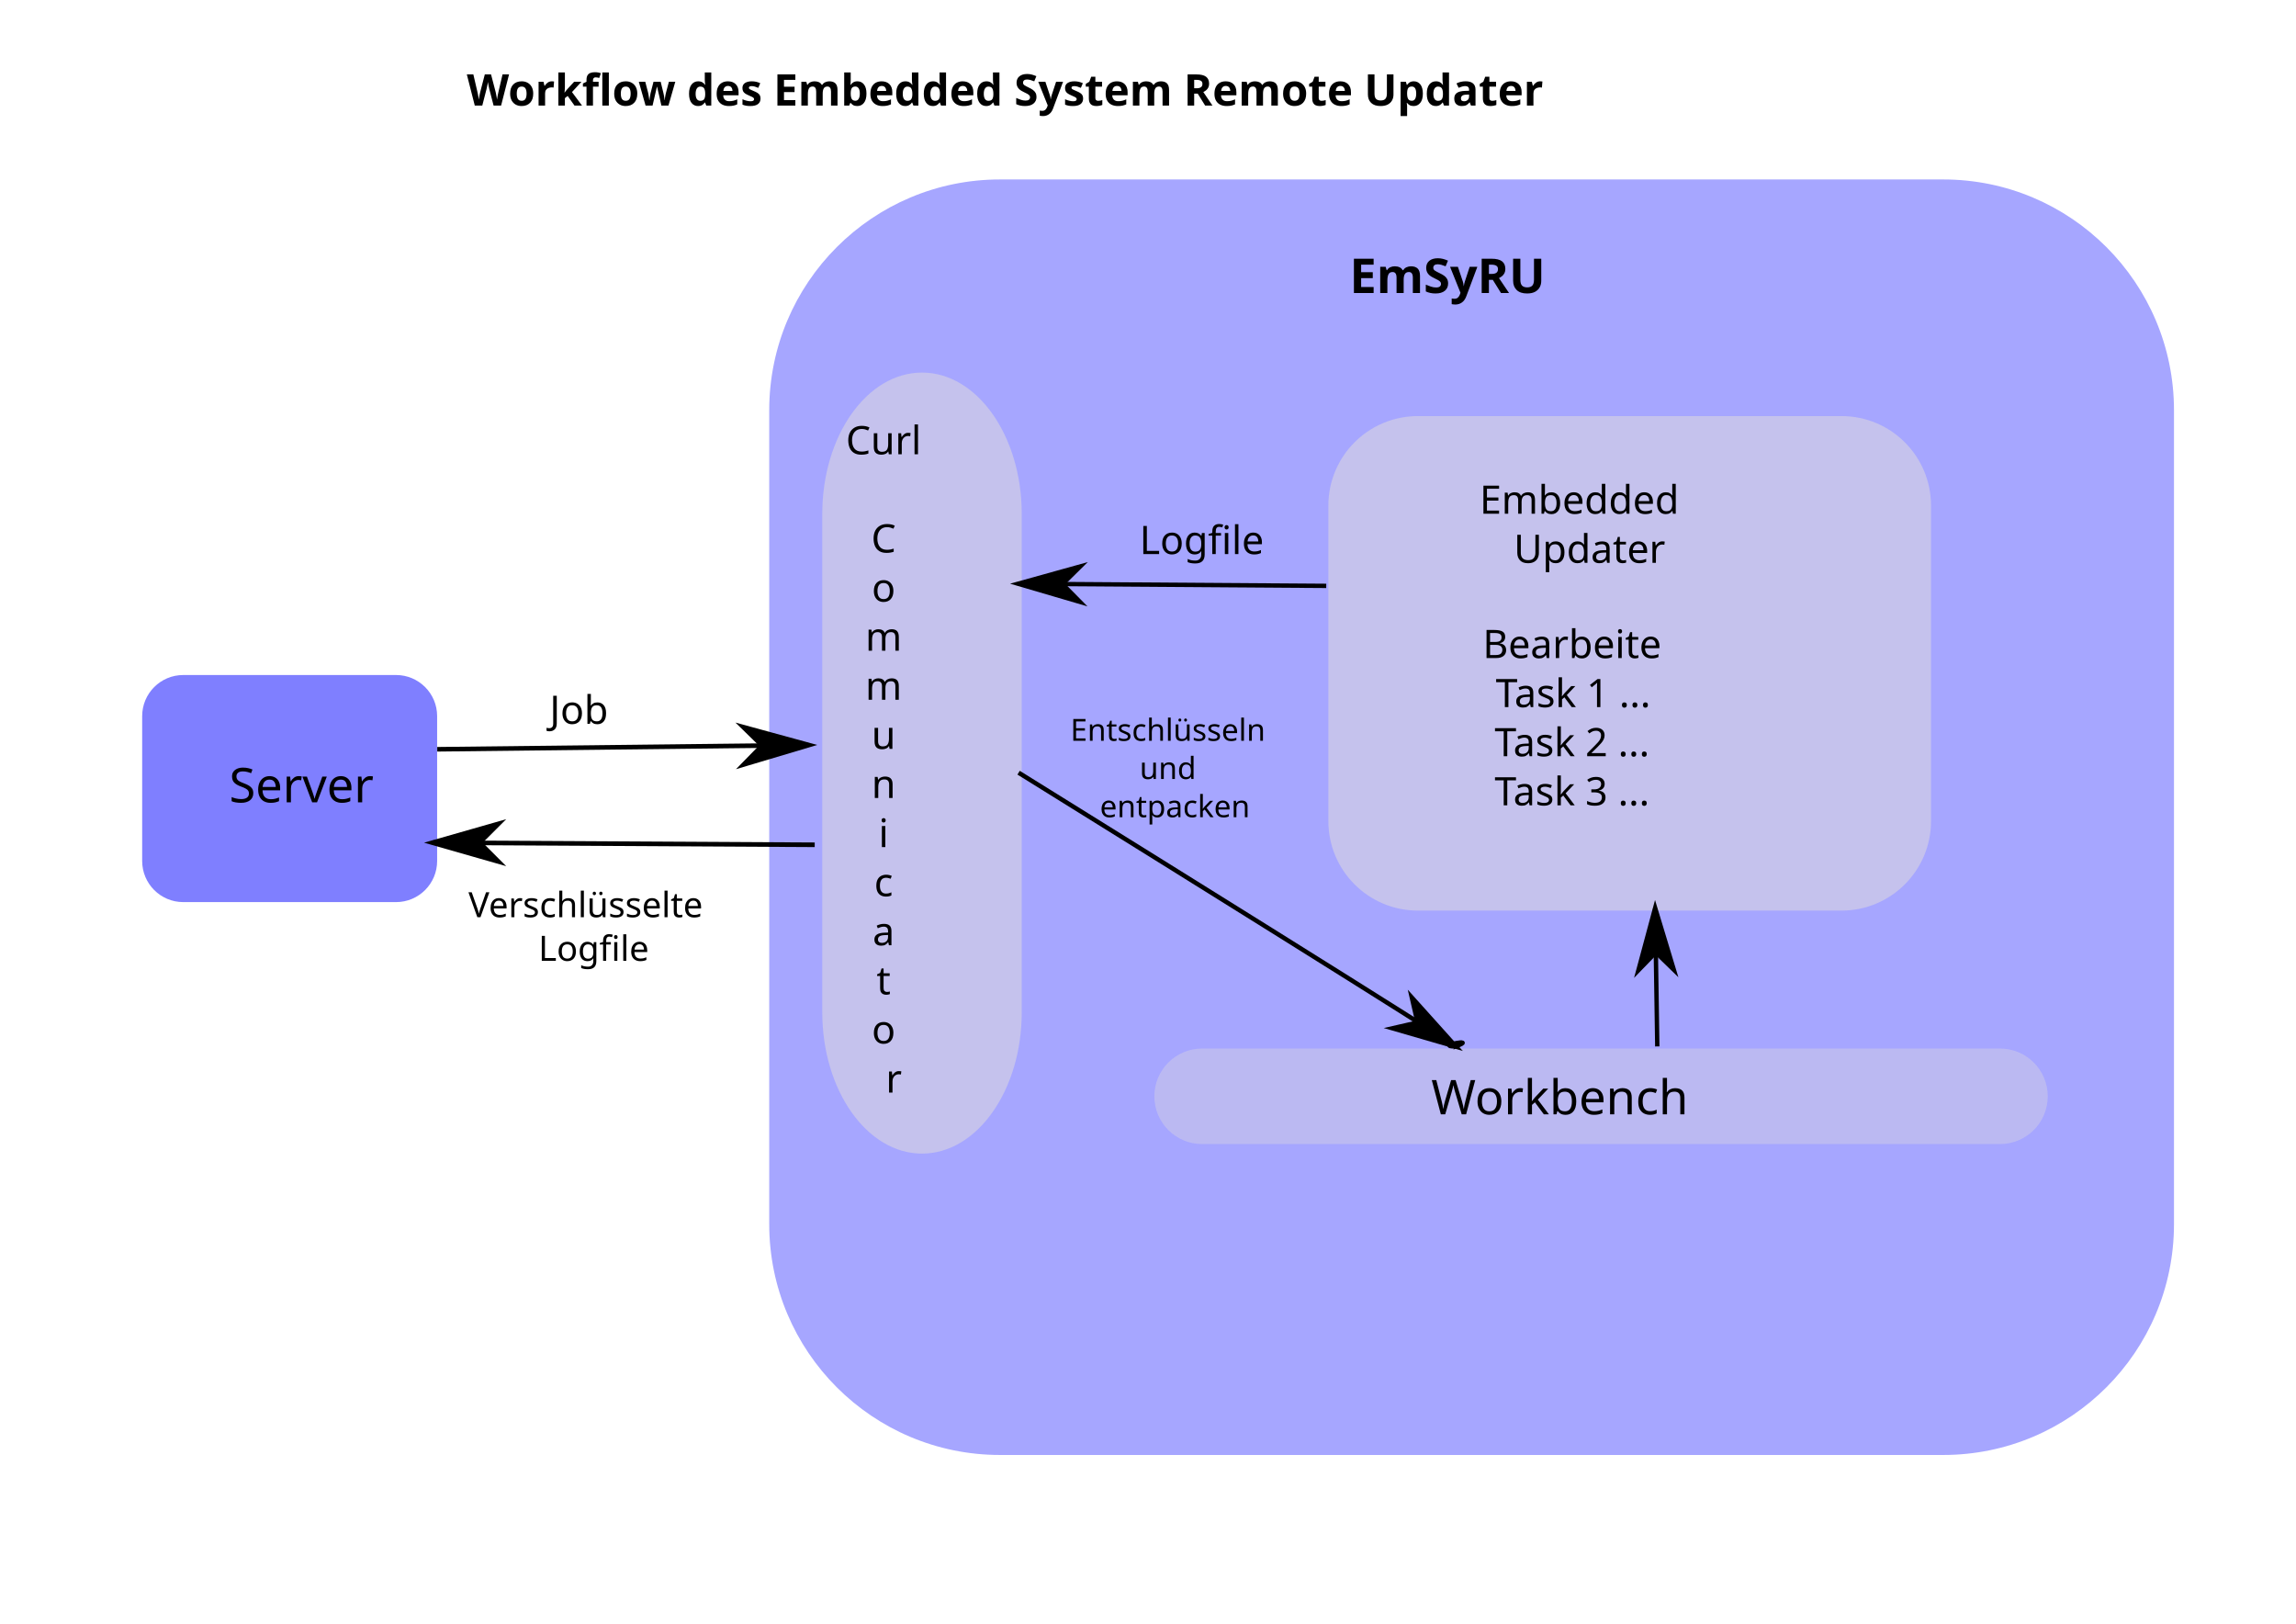
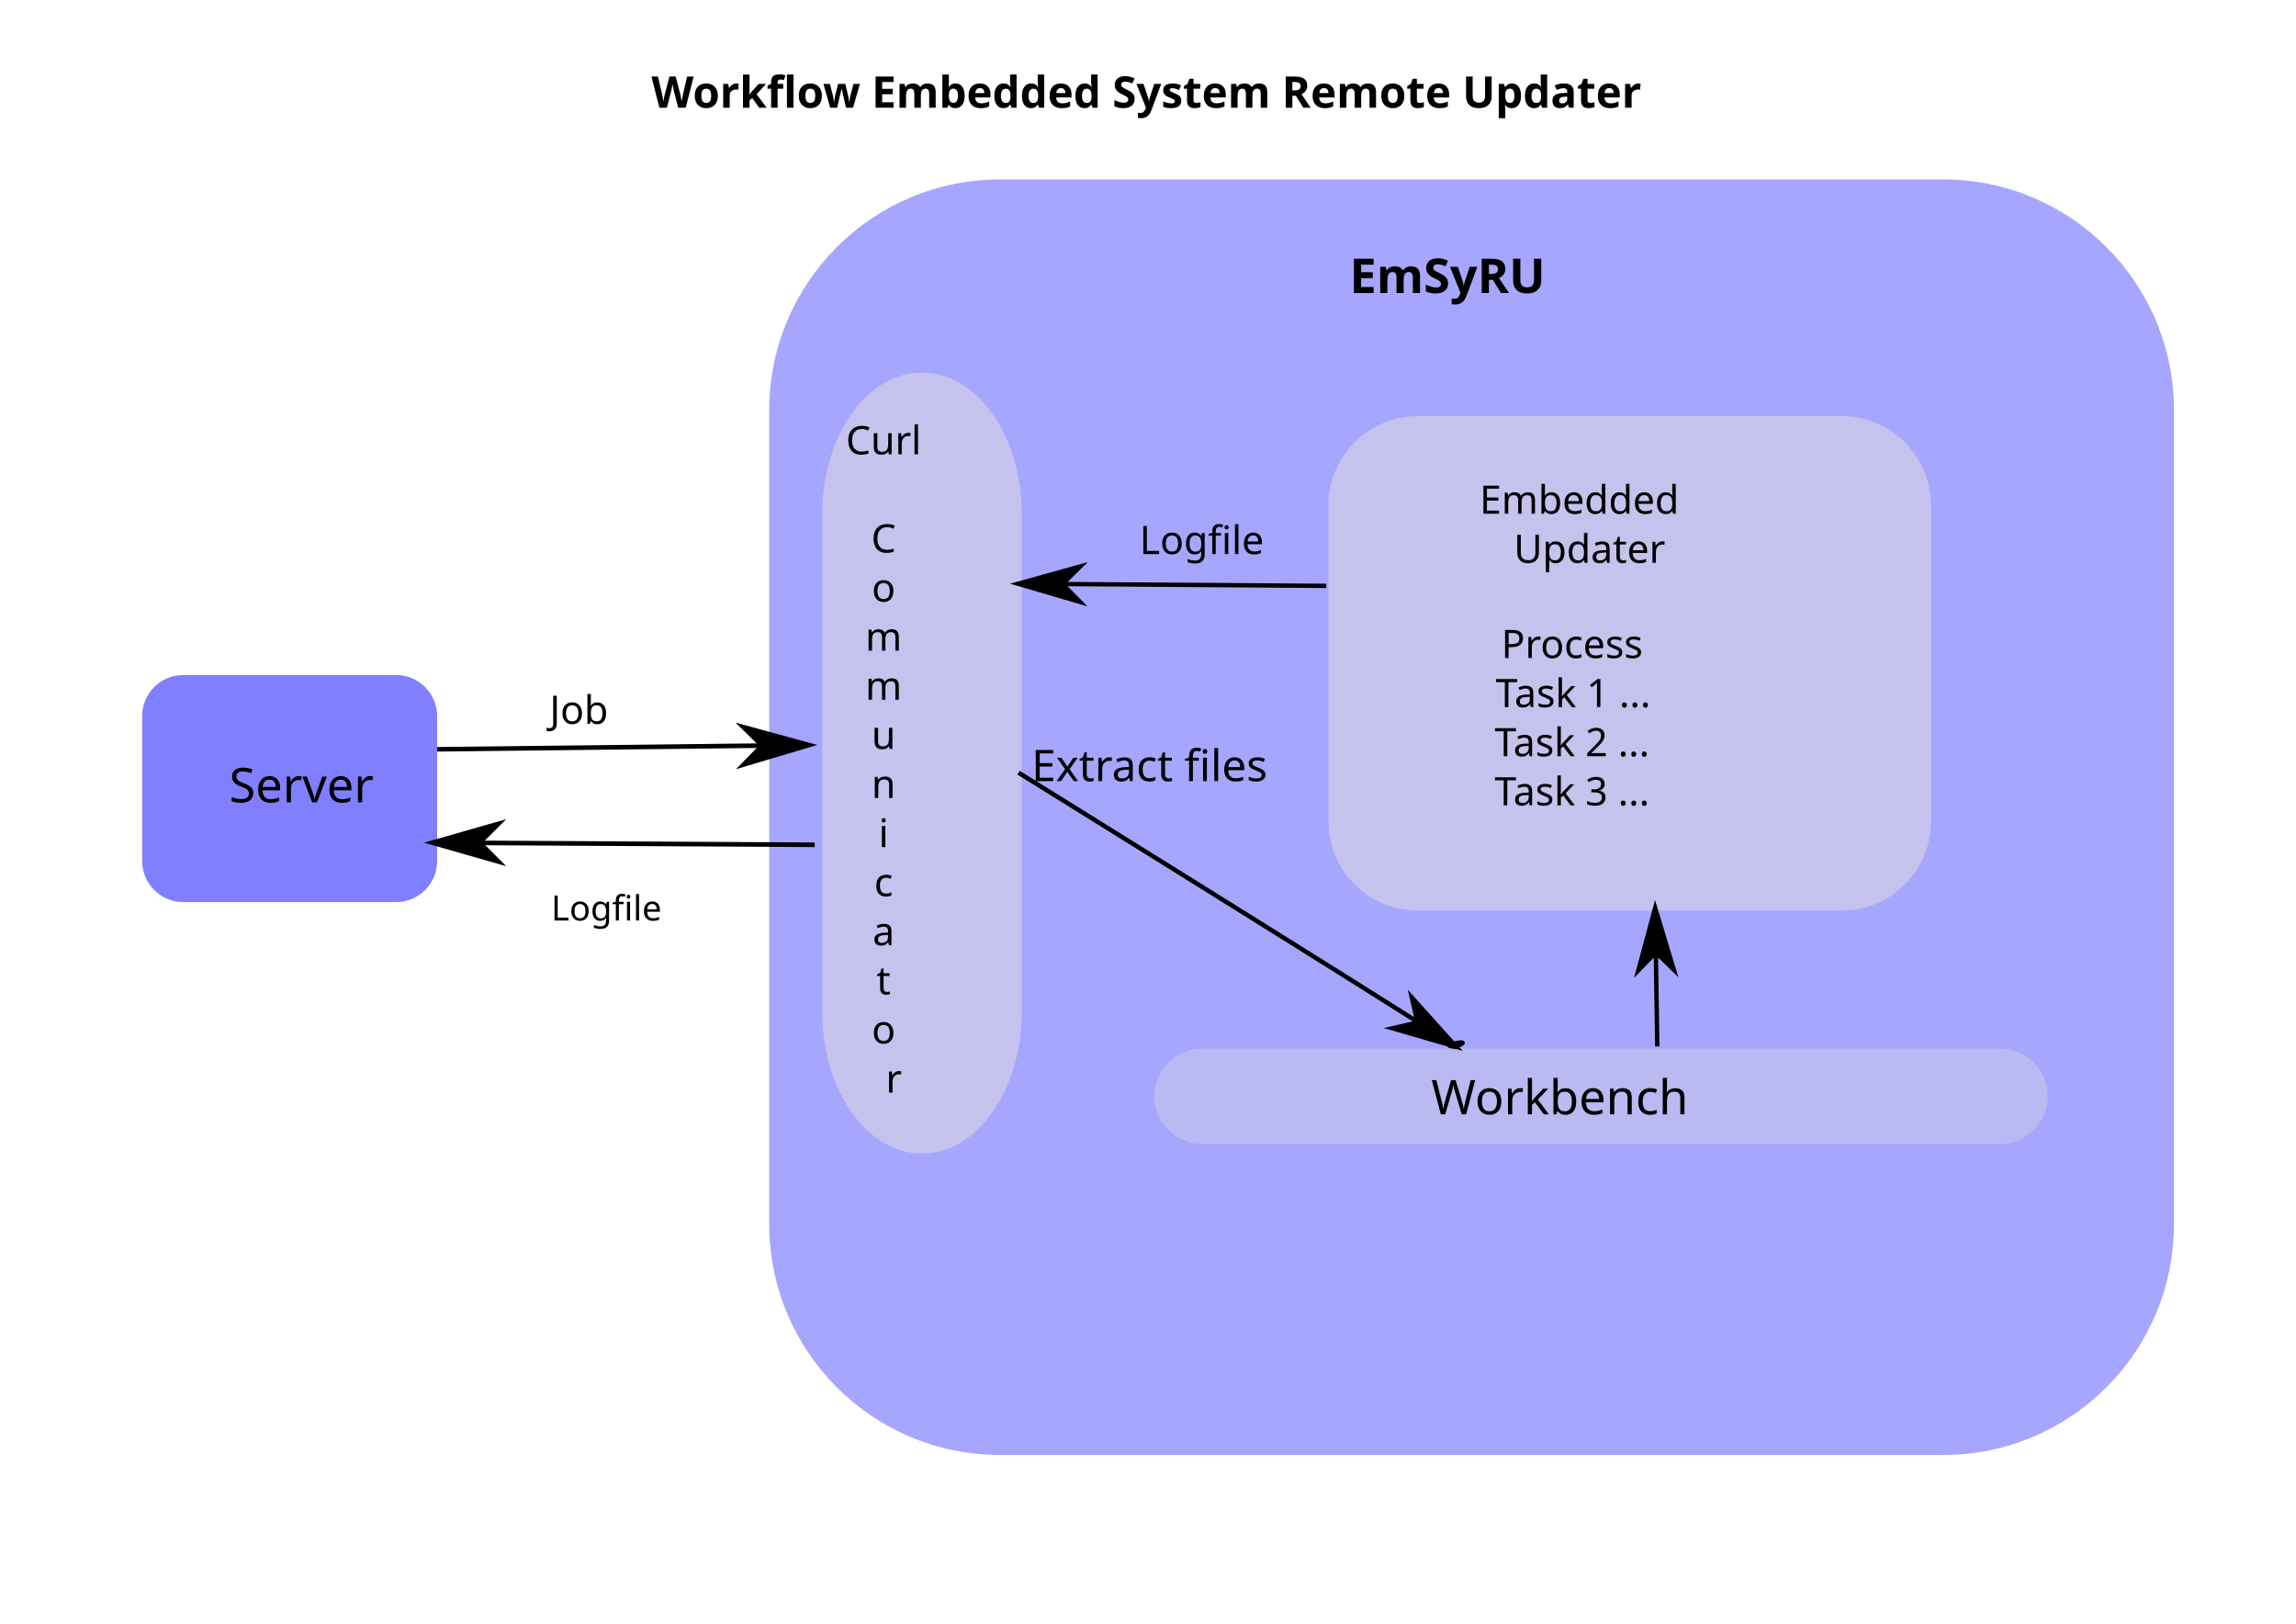
<svg xmlns="http://www.w3.org/2000/svg" width="1052.362" height="744.094" id="svg3166" version="1.1">
  <defs id="defs3168">
    <marker orient="auto" refY="0.0" refX="0.0" id="Arrow1Lend" style="overflow:visible;">
      <path id="path4095" d="M 0.0,0.0 L 5.0,-5.0 L -12.5,0.0 L 5.0,5.0 L 0.0,0.0 z " style="fill-rule:evenodd;stroke:#000000;stroke-width:1.0pt;" transform="scale(0.8) rotate(180) translate(12.5,0)" />
    </marker>
  </defs>
  <g id="layer1" transform="translate(0,-308.2677)">
    <rect style="opacity:0.5;fill:#0000ff;fill-opacity:1;stroke:none" id="rect3174" width="135.193" height="104.069" x="65.165" y="617.606" ry="18.836" />
    <text xml:space="preserve" style="font-size:22px;font-style:normal;font-variant:normal;font-weight:normal;font-stretch:normal;text-align:start;line-height:125%;letter-spacing:0px;word-spacing:0px;writing-mode:lr;text-anchor:start;fill:#000000;fill-opacity:1;stroke:none;font-family:Sans;-inkscape-font-specification:Sans" x="105.042" y="675.963" id="text3944">
      <tspan id="tspan3946" x="105.042" y="675.963">Server</tspan>
    </text>
    <rect style="opacity:0.35;fill:#0000ff;fill-opacity:1;stroke:none" id="rect3174-2" width="643.867" height="584.538" x="352.571" y="390.502" ry="105.798" />
    <text xml:space="preserve" style="font-size:22px;font-style:normal;font-variant:normal;font-weight:bold;font-stretch:normal;text-align:start;line-height:125%;letter-spacing:0px;word-spacing:0px;writing-mode:lr-tb;text-anchor:start;fill:#000000;fill-opacity:1;stroke:none;font-family:Sans;-inkscape-font-specification:Sans Bold" x="618.579" y="442.537" id="text3990">
      <tspan id="tspan3992" x="618.579" y="442.537">EmSyRU</tspan>
    </text>
    <rect style="opacity:0.5;fill:#e3dedb;fill-opacity:1;stroke:none" id="rect3174-1" width="91.425" height="357.92" x="376.886" y="479.01" ry="64.781" />
    <text xml:space="preserve" style="font-size:18px;font-style:normal;font-variant:normal;font-weight:normal;font-stretch:normal;text-align:start;line-height:125%;letter-spacing:0px;word-spacing:0px;writing-mode:lr-tb;text-anchor:start;fill:#000000;fill-opacity:1;stroke:none;font-family:Sans;-inkscape-font-specification:Sans" x="462.962" y="198.461" id="text4020" transform="translate(0,308.2677)">
      <tspan id="tspan4022" x="462.962" y="198.461" />
    </text>
    <rect style="opacity:0.35;fill:#e3dedb;fill-opacity:1;stroke:none" id="rect4042" width="409.468" height="43.767" x="529.099" y="788.785" ry="21.884" />
    <text xml:space="preserve" style="font-size:22px;font-style:normal;font-variant:normal;font-weight:normal;font-stretch:normal;text-align:center;line-height:125%;letter-spacing:0px;word-spacing:0px;writing-mode:lr-tb;text-anchor:middle;fill:#000000;fill-opacity:1;stroke:none;font-family:Sans;-inkscape-font-specification:Sans" x="729.213" y="818.936" id="text4044">
      <tspan id="tspan4046" x="729.213" y="818.936">Workbench</tspan>
    </text>
    <rect style="opacity:0.5;fill:#e3dedb;fill-opacity:1;stroke:none" id="rect3174-1-9" width="276.221" height="226.618" x="608.853" y="498.948" ry="41.016" />
    <text xml:space="preserve" style="font-size:18px;font-style:normal;font-variant:normal;font-weight:normal;font-stretch:normal;text-align:center;line-height:125%;letter-spacing:0px;word-spacing:0px;writing-mode:lr-tb;text-anchor:middle;fill:#000000;fill-opacity:1;stroke:none;font-family:Sans;-inkscape-font-specification:Sans" x="421.378" y="516.455" id="text4066">
      <tspan x="421.378" y="516.455" id="tspan4724">Curl</tspan>
      <tspan x="421.378" y="538.955" id="tspan4726" />
      <tspan x="421.378" y="561.455" id="tspan4728">C</tspan>
      <tspan x="421.378" y="583.955" id="tspan4730">o</tspan>
      <tspan x="421.378" y="606.455" id="tspan4732">m</tspan>
      <tspan x="421.378" y="628.955" id="tspan4734">m</tspan>
      <tspan x="421.378" y="651.455" id="tspan4736">u</tspan>
      <tspan x="421.378" y="673.955" id="tspan4738">n</tspan>
      <tspan x="421.378" y="696.455" id="tspan4740">i</tspan>
      <tspan x="421.378" y="718.955" id="tspan4742">c</tspan>
      <tspan x="421.378" y="741.455" id="tspan4744">a</tspan>
      <tspan x="421.378" y="763.955" id="tspan4746">t</tspan>
      <tspan x="421.378" y="786.455" id="tspan4748">o</tspan>
      <tspan x="421.378" y="808.955" id="tspan4759">r</tspan>
    </text>
    <text xml:space="preserve" style="font-size:18px;font-style:normal;font-variant:normal;font-weight:normal;font-stretch:normal;text-align:center;line-height:125%;letter-spacing:0px;word-spacing:0px;writing-mode:lr-tb;text-anchor:middle;fill:#000000;fill-opacity:1;stroke:none;font-family:Sans;-inkscape-font-specification:Sans" x="740.263" y="543.688" id="text4072">
      <tspan id="tspan4074" x="740.263" y="543.688">Embedded</tspan>
      <tspan x="740.263" y="566.188" id="tspan4076">Updater</tspan>
    </text>
    <path style="fill:none;stroke:#000000;stroke-width:2.104;stroke-linecap:butt;stroke-linejoin:miter;stroke-miterlimit:4;stroke-opacity:1;stroke-dasharray:none;marker-end:url(#Arrow1Lend)" d="m 200.409,651.637 c 170.102,-1.933 170.102,-1.933 170.102,-1.933" id="path4084" />
    <path style="fill:none;stroke:#000000;stroke-width:2.119;stroke-linecap:butt;stroke-linejoin:miter;stroke-miterlimit:4;stroke-opacity:1;stroke-dasharray:none;marker-end:url(#Arrow1Lend)" d="M 373.422,695.408 C 199.572,694.442 198.472,694.442 198.472,694.442" id="path4086" />
    <path style="fill:none;stroke:#000000;stroke-width:2.043;stroke-linecap:butt;stroke-linejoin:miter;stroke-miterlimit:4;stroke-opacity:1;stroke-dasharray:none;marker-end:url(#Arrow1Lend)" d="m 466.873,662.368 c 200.253,124.428 200.253,125.424 200.253,125.424 10.905,-3.982 -9.914,0 0,0 -3.965,-1.991 -7.931,-4.977 0,0" id="path5127" />
    <path style="fill:none;stroke:#000000;stroke-width:2;stroke-linecap:butt;stroke-linejoin:miter;stroke-opacity:1;stroke-miterlimit:4;stroke-dasharray:none;marker-end:url(#Arrow1Lend)" d="m 759.607,479.545 c -0.973,-63.22 -0.973,-63.22 -0.973,-63.22" id="path5315" transform="translate(0,308.2677)" />
    <path style="fill:none;stroke:#000000;stroke-width:2;stroke-linecap:butt;stroke-linejoin:miter;stroke-opacity:1;stroke-miterlimit:4;stroke-dasharray:none;marker-end:url(#Arrow1Lend);" d="M 607.88,268.489 C 466.852,267.516 466.852,267.516 466.852,267.516" id="path5499" transform="translate(0,308.2677)" />
    <text xml:space="preserve" style="font-size:18px;font-style:normal;font-variant:normal;font-weight:normal;font-stretch:normal;text-align:center;line-height:125%;letter-spacing:0px;word-spacing:0px;writing-mode:lr-tb;text-anchor:middle;fill:#000000;fill-opacity:1;stroke:none;font-family:Sans;-inkscape-font-specification:Sans" x="736.929" y="609.825" id="text5691">
-       <tspan id="tspan5693" x="736.929" y="609.825">Bearbeite</tspan>
+       <tspan id="tspan5693" x="736.929" y="609.825">Process</tspan>
      <tspan x="739.794" y="632.325" id="tspan5697">Task 1 ... </tspan>
      <tspan x="736.929" y="654.825" id="tspan5699">Task 2 ...</tspan>
      <tspan x="736.929" y="677.325" id="tspan5701">Task 3 ...</tspan>
      <tspan x="736.929" y="699.825" id="tspan5695" />
    </text>
    <text xml:space="preserve" style="font-size:18px;font-style:normal;font-variant:normal;font-weight:normal;font-stretch:normal;text-align:start;line-height:125%;letter-spacing:0px;word-spacing:0px;writing-mode:lr-tb;text-anchor:start;fill:#000000;fill-opacity:1;stroke:none;font-family:Sans;-inkscape-font-specification:Sans" x="251.906" y="639.976" id="text5703">
      <tspan id="tspan5705" x="251.906" y="639.976">Job </tspan>
    </text>
-     <text xml:space="preserve" style="font-size:14px;font-style:normal;font-variant:normal;font-weight:normal;font-stretch:normal;text-align:center;line-height:125%;letter-spacing:0px;word-spacing:0px;writing-mode:lr-tb;text-anchor:middle;fill:#000000;fill-opacity:1;stroke:none;font-family:Sans;-inkscape-font-specification:Sans" x="547.624" y="647.757" id="text5707">
-       <tspan id="tspan5709" x="549.852" y="647.757">Entschlüsseln </tspan>
-       <tspan x="549.852" y="665.257" id="tspan5711">und </tspan>
-       <tspan x="547.624" y="682.757" id="tspan5713">entpacken</tspan>
+     <text xml:space="preserve" style="font-size:14px;font-style:normal;font-variant:normal;font-weight:normal;font-stretch:normal;text-align:center;line-height:125%;letter-spacing:0px;word-spacing:0px;writing-mode:lr-tb;text-anchor:middle;fill:#000000;fill-opacity:1;stroke:none;font-family:Sans;-inkscape-font-specification:Sans" x="535.952" y="666.237" id="text5707">
+       <tspan x="535.952" y="666.237" id="tspan5713" style="font-size:20px">Extract files</tspan>
    </text>
    <text xml:space="preserve" style="font-size:18px;font-style:normal;font-variant:normal;font-weight:normal;font-stretch:normal;text-align:start;line-height:125%;letter-spacing:0px;word-spacing:0px;writing-mode:lr-tb;text-anchor:start;fill:#000000;fill-opacity:1;stroke:none;font-family:Sans;-inkscape-font-specification:Sans" x="522.291" y="562.168" id="text5715">
      <tspan id="tspan5717" x="522.291" y="562.168">Logfile</tspan>
    </text>
-     <text xml:space="preserve" style="font-size:16px;font-style:normal;font-variant:normal;font-weight:normal;font-stretch:normal;text-align:center;line-height:125%;letter-spacing:0px;word-spacing:0px;writing-mode:lr-tb;text-anchor:middle;fill:#000000;fill-opacity:1;stroke:none;font-family:Sans;-inkscape-font-specification:Sans" x="282.521" y="728.586" id="text5715-5">
-       <tspan id="tspan5717-2" x="285.068" y="728.586">Verschlüsselte </tspan>
-       <tspan x="282.521" y="748.586" id="tspan5740">Logfile</tspan>
+     <text xml:space="preserve" style="font-size:16px;font-style:normal;font-variant:normal;font-weight:normal;font-stretch:normal;text-align:center;line-height:125%;letter-spacing:0px;word-spacing:0px;writing-mode:lr-tb;text-anchor:middle;fill:#000000;fill-opacity:1;stroke:none;font-family:Sans;-inkscape-font-specification:Sans" x="288.357" y="710.107" id="text5715-5">
+       <tspan id="tspan5717-2" x="288.357" y="710.107" />
+       <tspan x="288.357" y="730.107" id="tspan5740">Logfile</tspan>
    </text>
-     <text xml:space="preserve" style="font-size:20px;font-style:normal;font-variant:normal;font-weight:bold;font-stretch:normal;text-align:start;line-height:125%;letter-spacing:0px;word-spacing:0px;writing-mode:lr-tb;text-anchor:start;fill:#000000;fill-opacity:1;stroke:none;font-family:Sans;-inkscape-font-specification:Sans Bold" x="213.974" y="331.659" id="text5742">
-       <tspan id="tspan5744" x="213.974" y="331.659" />
-       <tspan id="tspan5746" x="213.974" y="356.659">Workflow des Embedded System Remote Updater</tspan>
+     <text xml:space="preserve" style="font-size:20px;font-style:normal;font-variant:normal;font-weight:bold;font-stretch:normal;text-align:start;line-height:125%;letter-spacing:0px;word-spacing:0px;writing-mode:lr-tb;text-anchor:start;fill:#000000;fill-opacity:1;stroke:none;font-family:Sans;-inkscape-font-specification:Sans Bold" x="298.591" y="332.632" id="text5742">
+       <tspan id="tspan5744" x="298.591" y="332.632" />
+       <tspan id="tspan5746" x="298.591" y="357.632">Workflow Embedded System Remote Updater</tspan>
    </text>
  </g>
</svg>
